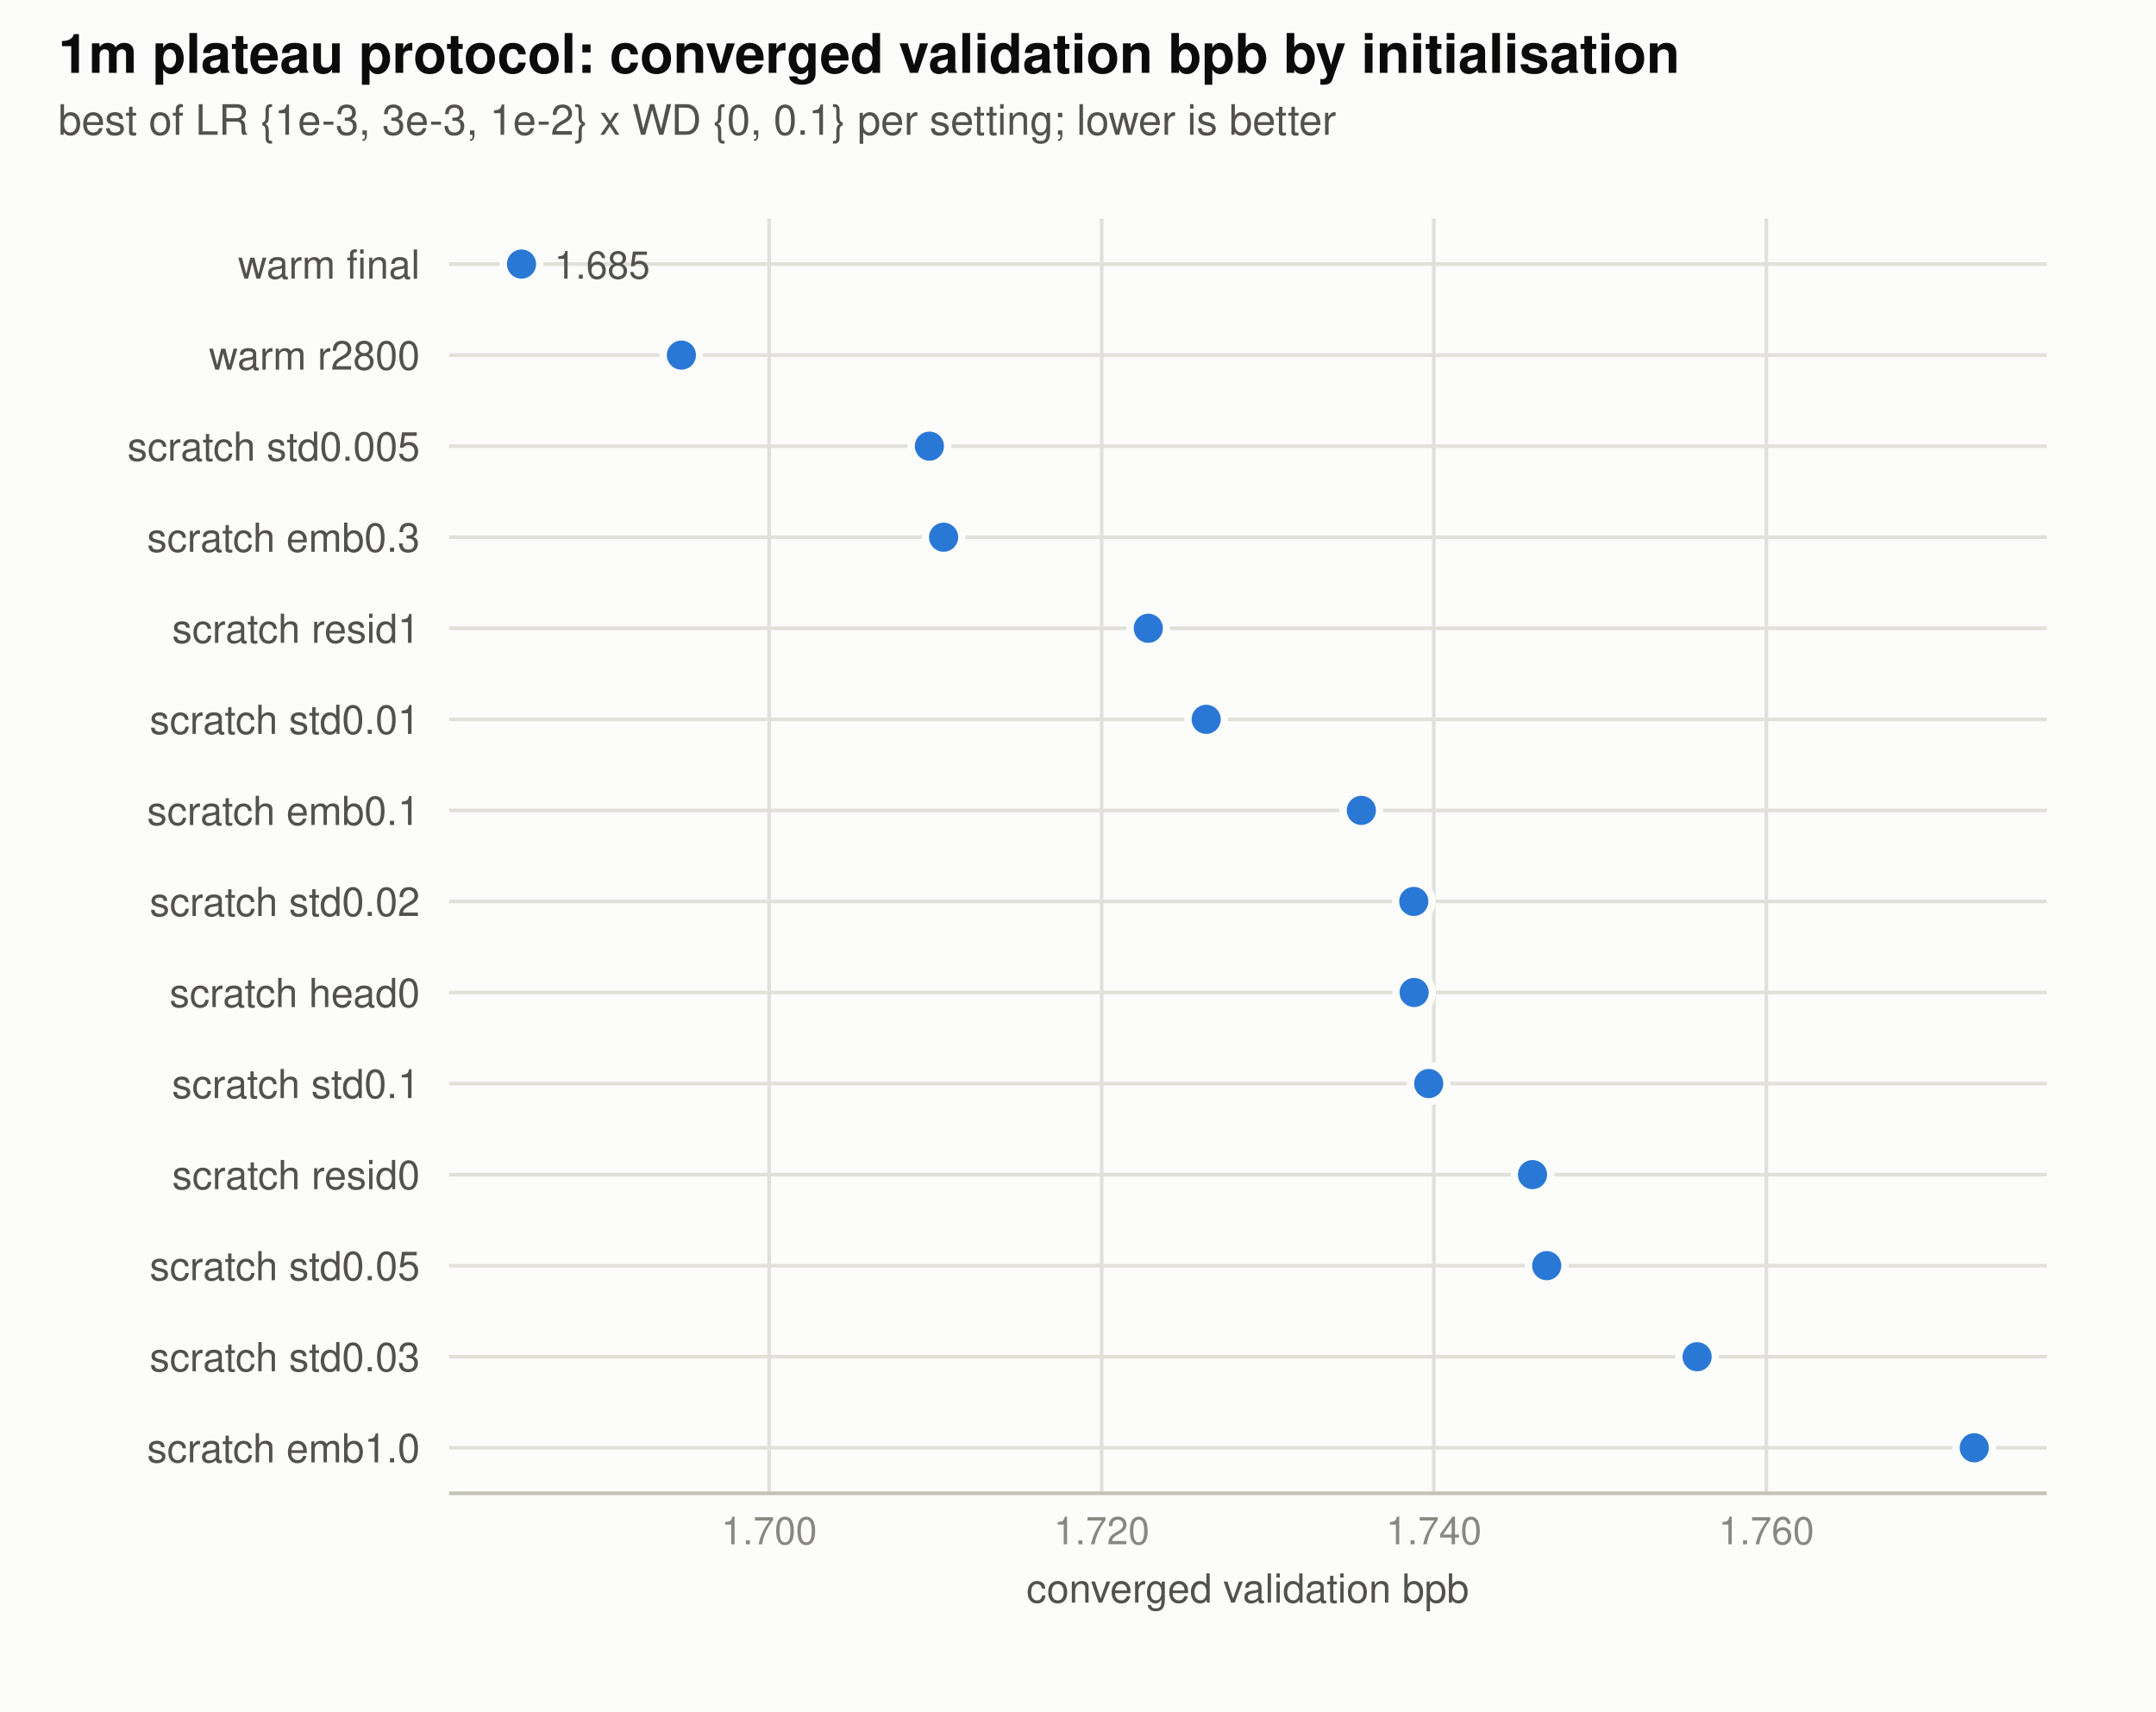
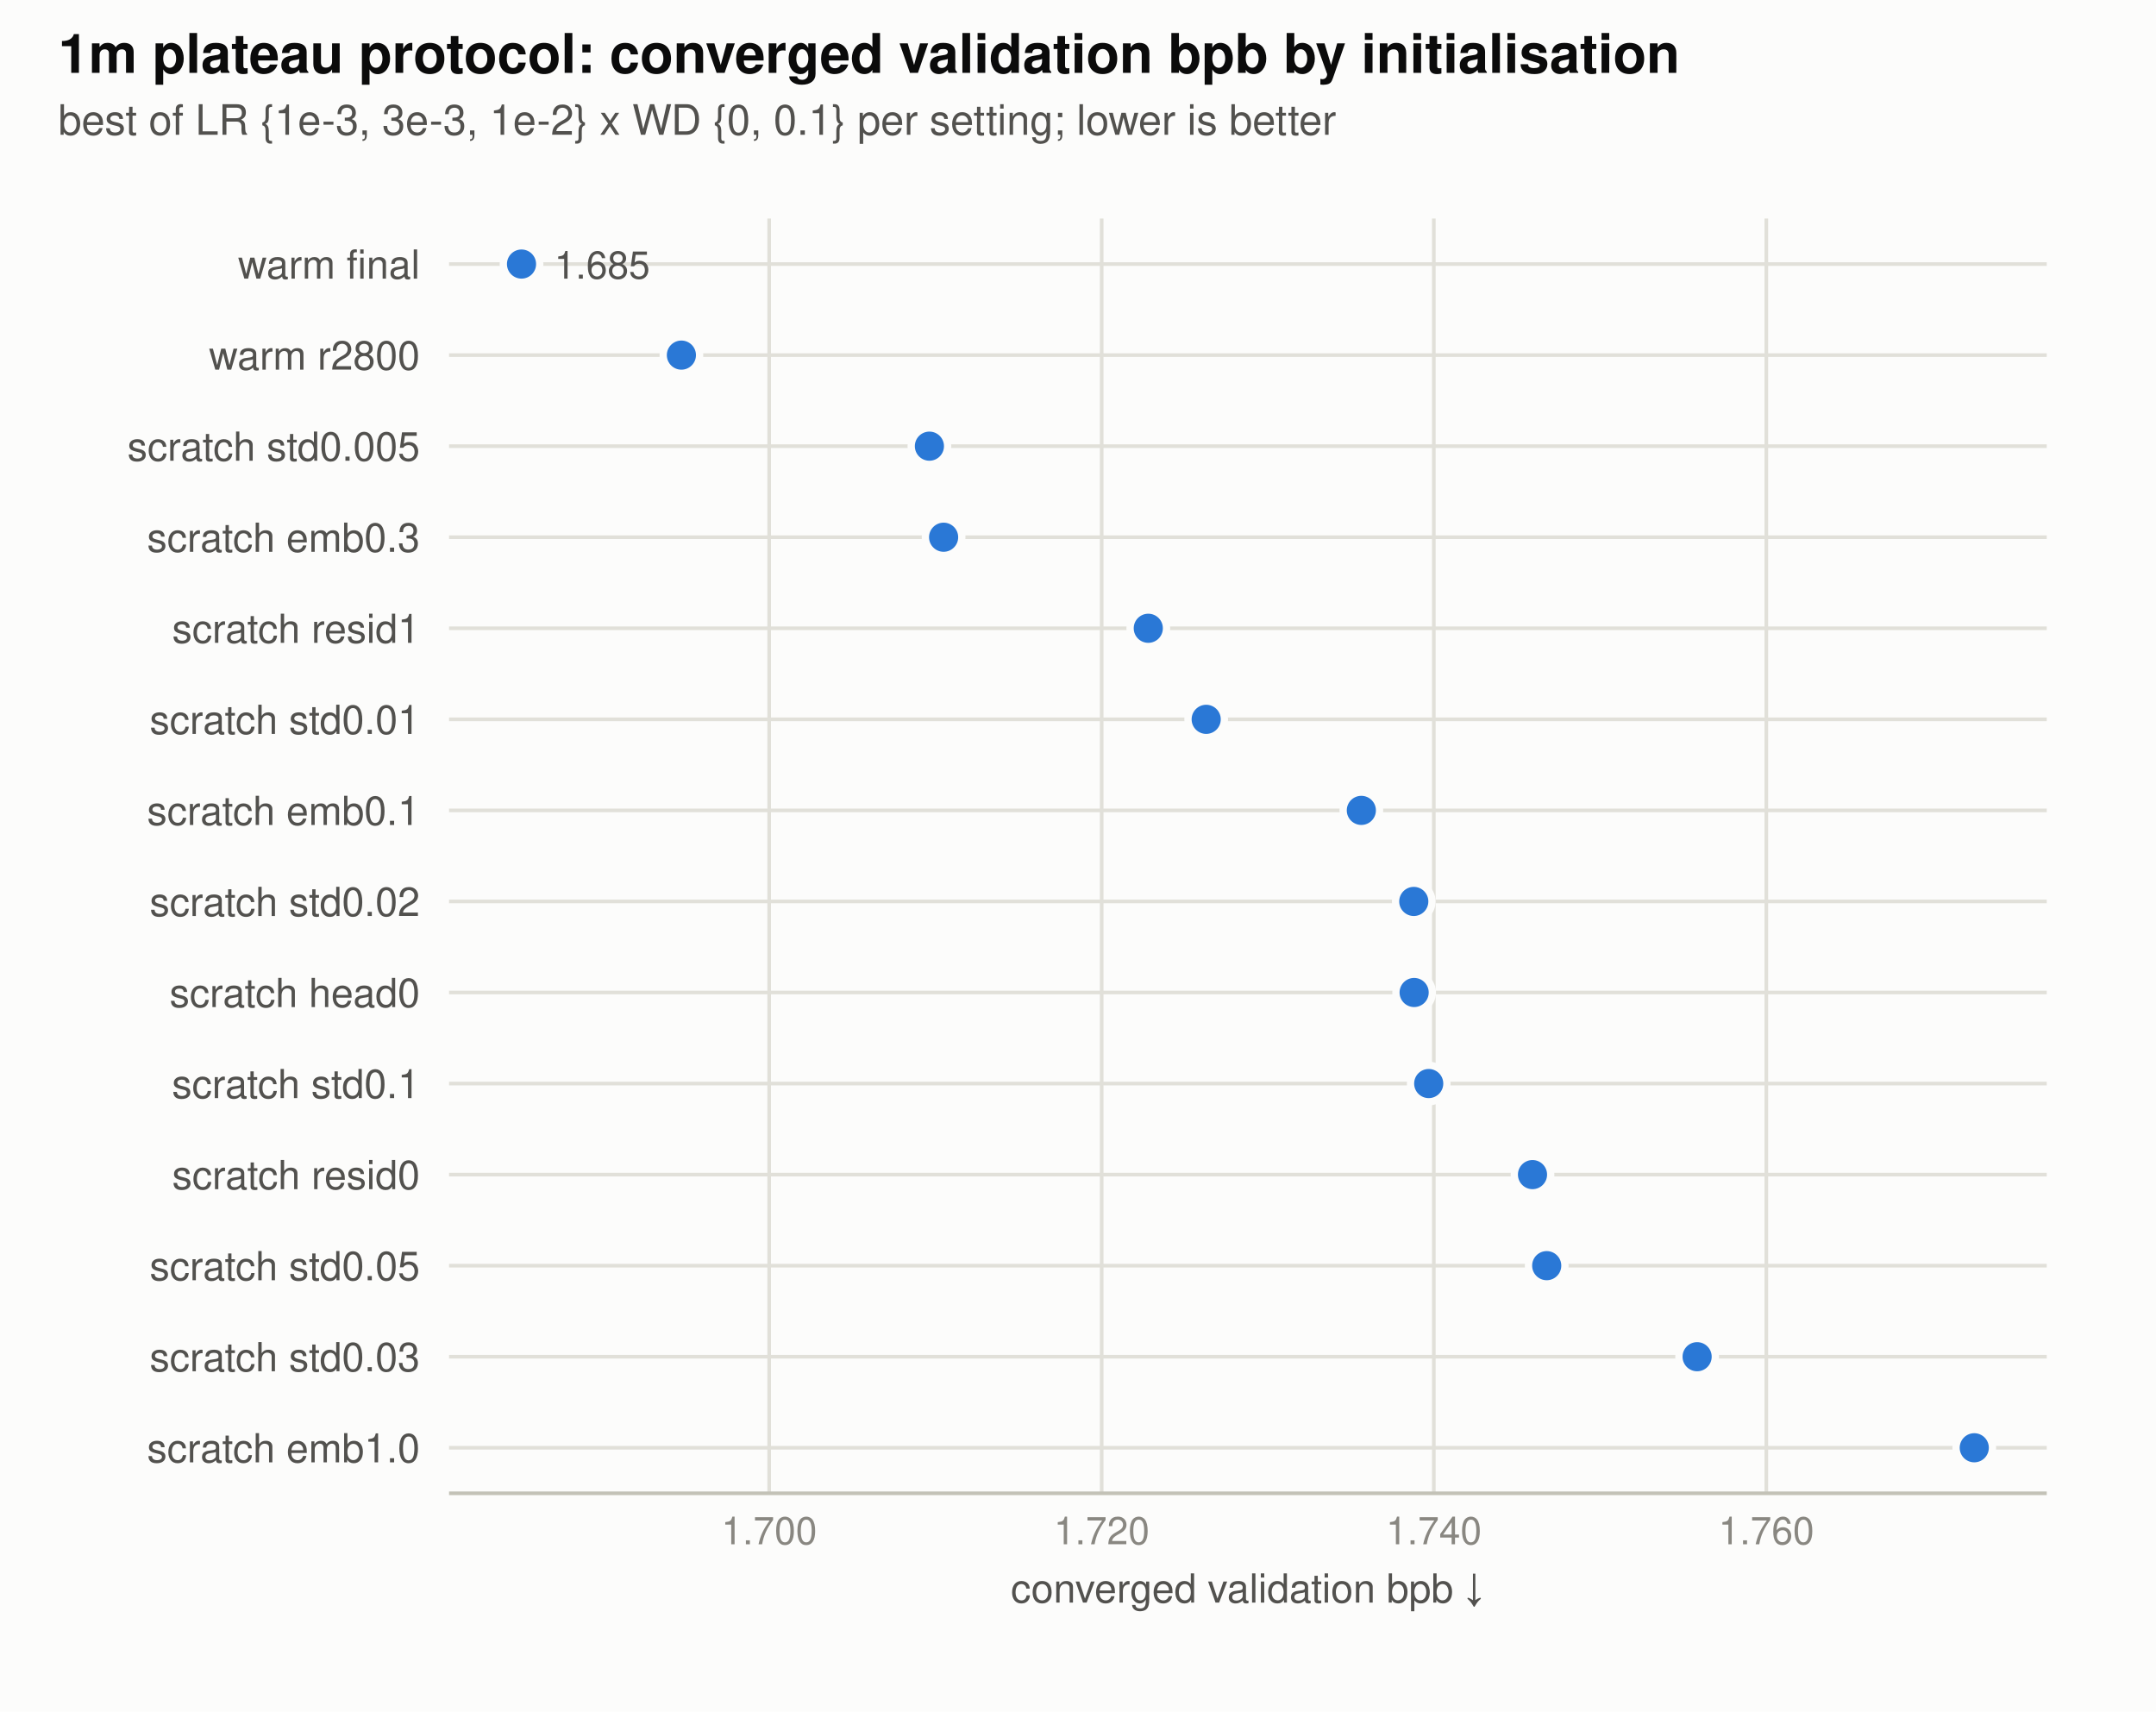
<svg xmlns="http://www.w3.org/2000/svg" width="592" height="470" viewBox="0 0 592 470" font-family="system-ui, -apple-system, 'Segoe UI', Helvetica, Arial, sans-serif">
  <rect width="592" height="470" fill="#fcfcfb" />
  <text x="16" y="20" font-size="15" font-weight="600" fill="#0b0b0b">1m plateau protocol: converged validation bpb by initialisation</text>
  <text x="16" y="37" font-size="11.5" fill="#52514e">best of LR {1e-3, 3e-3, 1e-2} x WD {0, 0.1} per setting; lower is better</text>
  <line x1="123.3" y1="72.5" x2="562.0" y2="72.5" stroke="#e1e0d9" stroke-width="1" />
  <text x="115.3" y="76.5" font-size="11" fill="#52514e" text-anchor="end">warm final</text>
  <line x1="123.3" y1="97.5" x2="562.0" y2="97.5" stroke="#e1e0d9" stroke-width="1" />
  <text x="115.3" y="101.5" font-size="11" fill="#52514e" text-anchor="end">warm r2800</text>
  <line x1="123.3" y1="122.5" x2="562.0" y2="122.5" stroke="#e1e0d9" stroke-width="1" />
  <text x="115.3" y="126.5" font-size="11" fill="#52514e" text-anchor="end">scratch std0.005</text>
  <line x1="123.3" y1="147.5" x2="562.0" y2="147.5" stroke="#e1e0d9" stroke-width="1" />
  <text x="115.3" y="151.5" font-size="11" fill="#52514e" text-anchor="end">scratch emb0.3</text>
  <line x1="123.3" y1="172.5" x2="562.0" y2="172.5" stroke="#e1e0d9" stroke-width="1" />
  <text x="115.3" y="176.5" font-size="11" fill="#52514e" text-anchor="end">scratch resid1</text>
  <line x1="123.3" y1="197.5" x2="562.0" y2="197.5" stroke="#e1e0d9" stroke-width="1" />
  <text x="115.3" y="201.5" font-size="11" fill="#52514e" text-anchor="end">scratch std0.01</text>
  <line x1="123.3" y1="222.5" x2="562.0" y2="222.5" stroke="#e1e0d9" stroke-width="1" />
  <text x="115.3" y="226.5" font-size="11" fill="#52514e" text-anchor="end">scratch emb0.1</text>
  <line x1="123.3" y1="247.5" x2="562.0" y2="247.5" stroke="#e1e0d9" stroke-width="1" />
  <text x="115.3" y="251.5" font-size="11" fill="#52514e" text-anchor="end">scratch std0.02</text>
  <line x1="123.3" y1="272.5" x2="562.0" y2="272.5" stroke="#e1e0d9" stroke-width="1" />
  <text x="115.3" y="276.5" font-size="11" fill="#52514e" text-anchor="end">scratch head0</text>
  <line x1="123.3" y1="297.5" x2="562.0" y2="297.5" stroke="#e1e0d9" stroke-width="1" />
  <text x="115.3" y="301.5" font-size="11" fill="#52514e" text-anchor="end">scratch std0.1</text>
  <line x1="123.3" y1="322.5" x2="562.0" y2="322.5" stroke="#e1e0d9" stroke-width="1" />
  <text x="115.3" y="326.5" font-size="11" fill="#52514e" text-anchor="end">scratch resid0</text>
  <line x1="123.3" y1="347.5" x2="562.0" y2="347.5" stroke="#e1e0d9" stroke-width="1" />
  <text x="115.3" y="351.5" font-size="11" fill="#52514e" text-anchor="end">scratch std0.05</text>
  <line x1="123.3" y1="372.5" x2="562.0" y2="372.5" stroke="#e1e0d9" stroke-width="1" />
  <text x="115.3" y="376.5" font-size="11" fill="#52514e" text-anchor="end">scratch std0.03</text>
  <line x1="123.3" y1="397.5" x2="562.0" y2="397.5" stroke="#e1e0d9" stroke-width="1" />
  <text x="115.3" y="401.5" font-size="11" fill="#52514e" text-anchor="end">scratch emb1.0</text>
  <line x1="211.2" y1="60.0" x2="211.2" y2="410.0" stroke="#e1e0d9" stroke-width="1" />
  <text x="211.2" y="424.0" font-size="10.5" fill="#898781" text-anchor="middle">1.700</text>
  <line x1="302.5" y1="60.0" x2="302.5" y2="410.0" stroke="#e1e0d9" stroke-width="1" />
  <text x="302.5" y="424.0" font-size="10.5" fill="#898781" text-anchor="middle">1.720</text>
  <line x1="393.7" y1="60.0" x2="393.7" y2="410.0" stroke="#e1e0d9" stroke-width="1" />
  <text x="393.7" y="424.0" font-size="10.5" fill="#898781" text-anchor="middle">1.740</text>
  <line x1="485.0" y1="60.0" x2="485.0" y2="410.0" stroke="#e1e0d9" stroke-width="1" />
  <text x="485.0" y="424.0" font-size="10.5" fill="#898781" text-anchor="middle">1.760</text>
  <line x1="123.3" y1="410.0" x2="562.0" y2="410.0" stroke="#c3c2b7" stroke-width="1" />
-   <text x="342.6" y="440.0" font-size="11" fill="#52514e" text-anchor="middle">converged validation bpb</text>
+   <text x="342.6" y="440.0" font-size="11" fill="#52514e" text-anchor="middle">converged validation bpb ↓</text>
  <clipPath id="c36146968">
    <rect x="117.3" y="54.0" width="450.7" height="362.0" />
  </clipPath>
  <g clip-path="url(#c36146968)">
    <circle cx="143.2" cy="72.5" r="5" fill="#2a78d6" stroke="#fcfcfb" stroke-width="2" />
    <text x="152.2" y="76.5" font-size="10.5" fill="#52514e">1.685</text>
    <circle cx="187.1" cy="97.5" r="5" fill="#2a78d6" stroke="#fcfcfb" stroke-width="2" />
    <circle cx="255.2" cy="122.5" r="5" fill="#2a78d6" stroke="#fcfcfb" stroke-width="2" />
    <circle cx="259.1" cy="147.5" r="5" fill="#2a78d6" stroke="#fcfcfb" stroke-width="2" />
    <circle cx="315.3" cy="172.5" r="5" fill="#2a78d6" stroke="#fcfcfb" stroke-width="2" />
    <circle cx="331.2" cy="197.5" r="5" fill="#2a78d6" stroke="#fcfcfb" stroke-width="2" />
    <circle cx="373.8" cy="222.5" r="5" fill="#2a78d6" stroke="#fcfcfb" stroke-width="2" />
    <circle cx="388.2" cy="247.5" r="5" fill="#2a78d6" stroke="#fcfcfb" stroke-width="2" />
    <circle cx="388.3" cy="272.5" r="5" fill="#2a78d6" stroke="#fcfcfb" stroke-width="2" />
    <circle cx="392.3" cy="297.5" r="5" fill="#2a78d6" stroke="#fcfcfb" stroke-width="2" />
    <circle cx="420.8" cy="322.5" r="5" fill="#2a78d6" stroke="#fcfcfb" stroke-width="2" />
    <circle cx="424.7" cy="347.5" r="5" fill="#2a78d6" stroke="#fcfcfb" stroke-width="2" />
    <circle cx="466.0" cy="372.5" r="5" fill="#2a78d6" stroke="#fcfcfb" stroke-width="2" />
    <circle cx="542.1" cy="397.5" r="5" fill="#2a78d6" stroke="#fcfcfb" stroke-width="2" />
  </g>
</svg>
